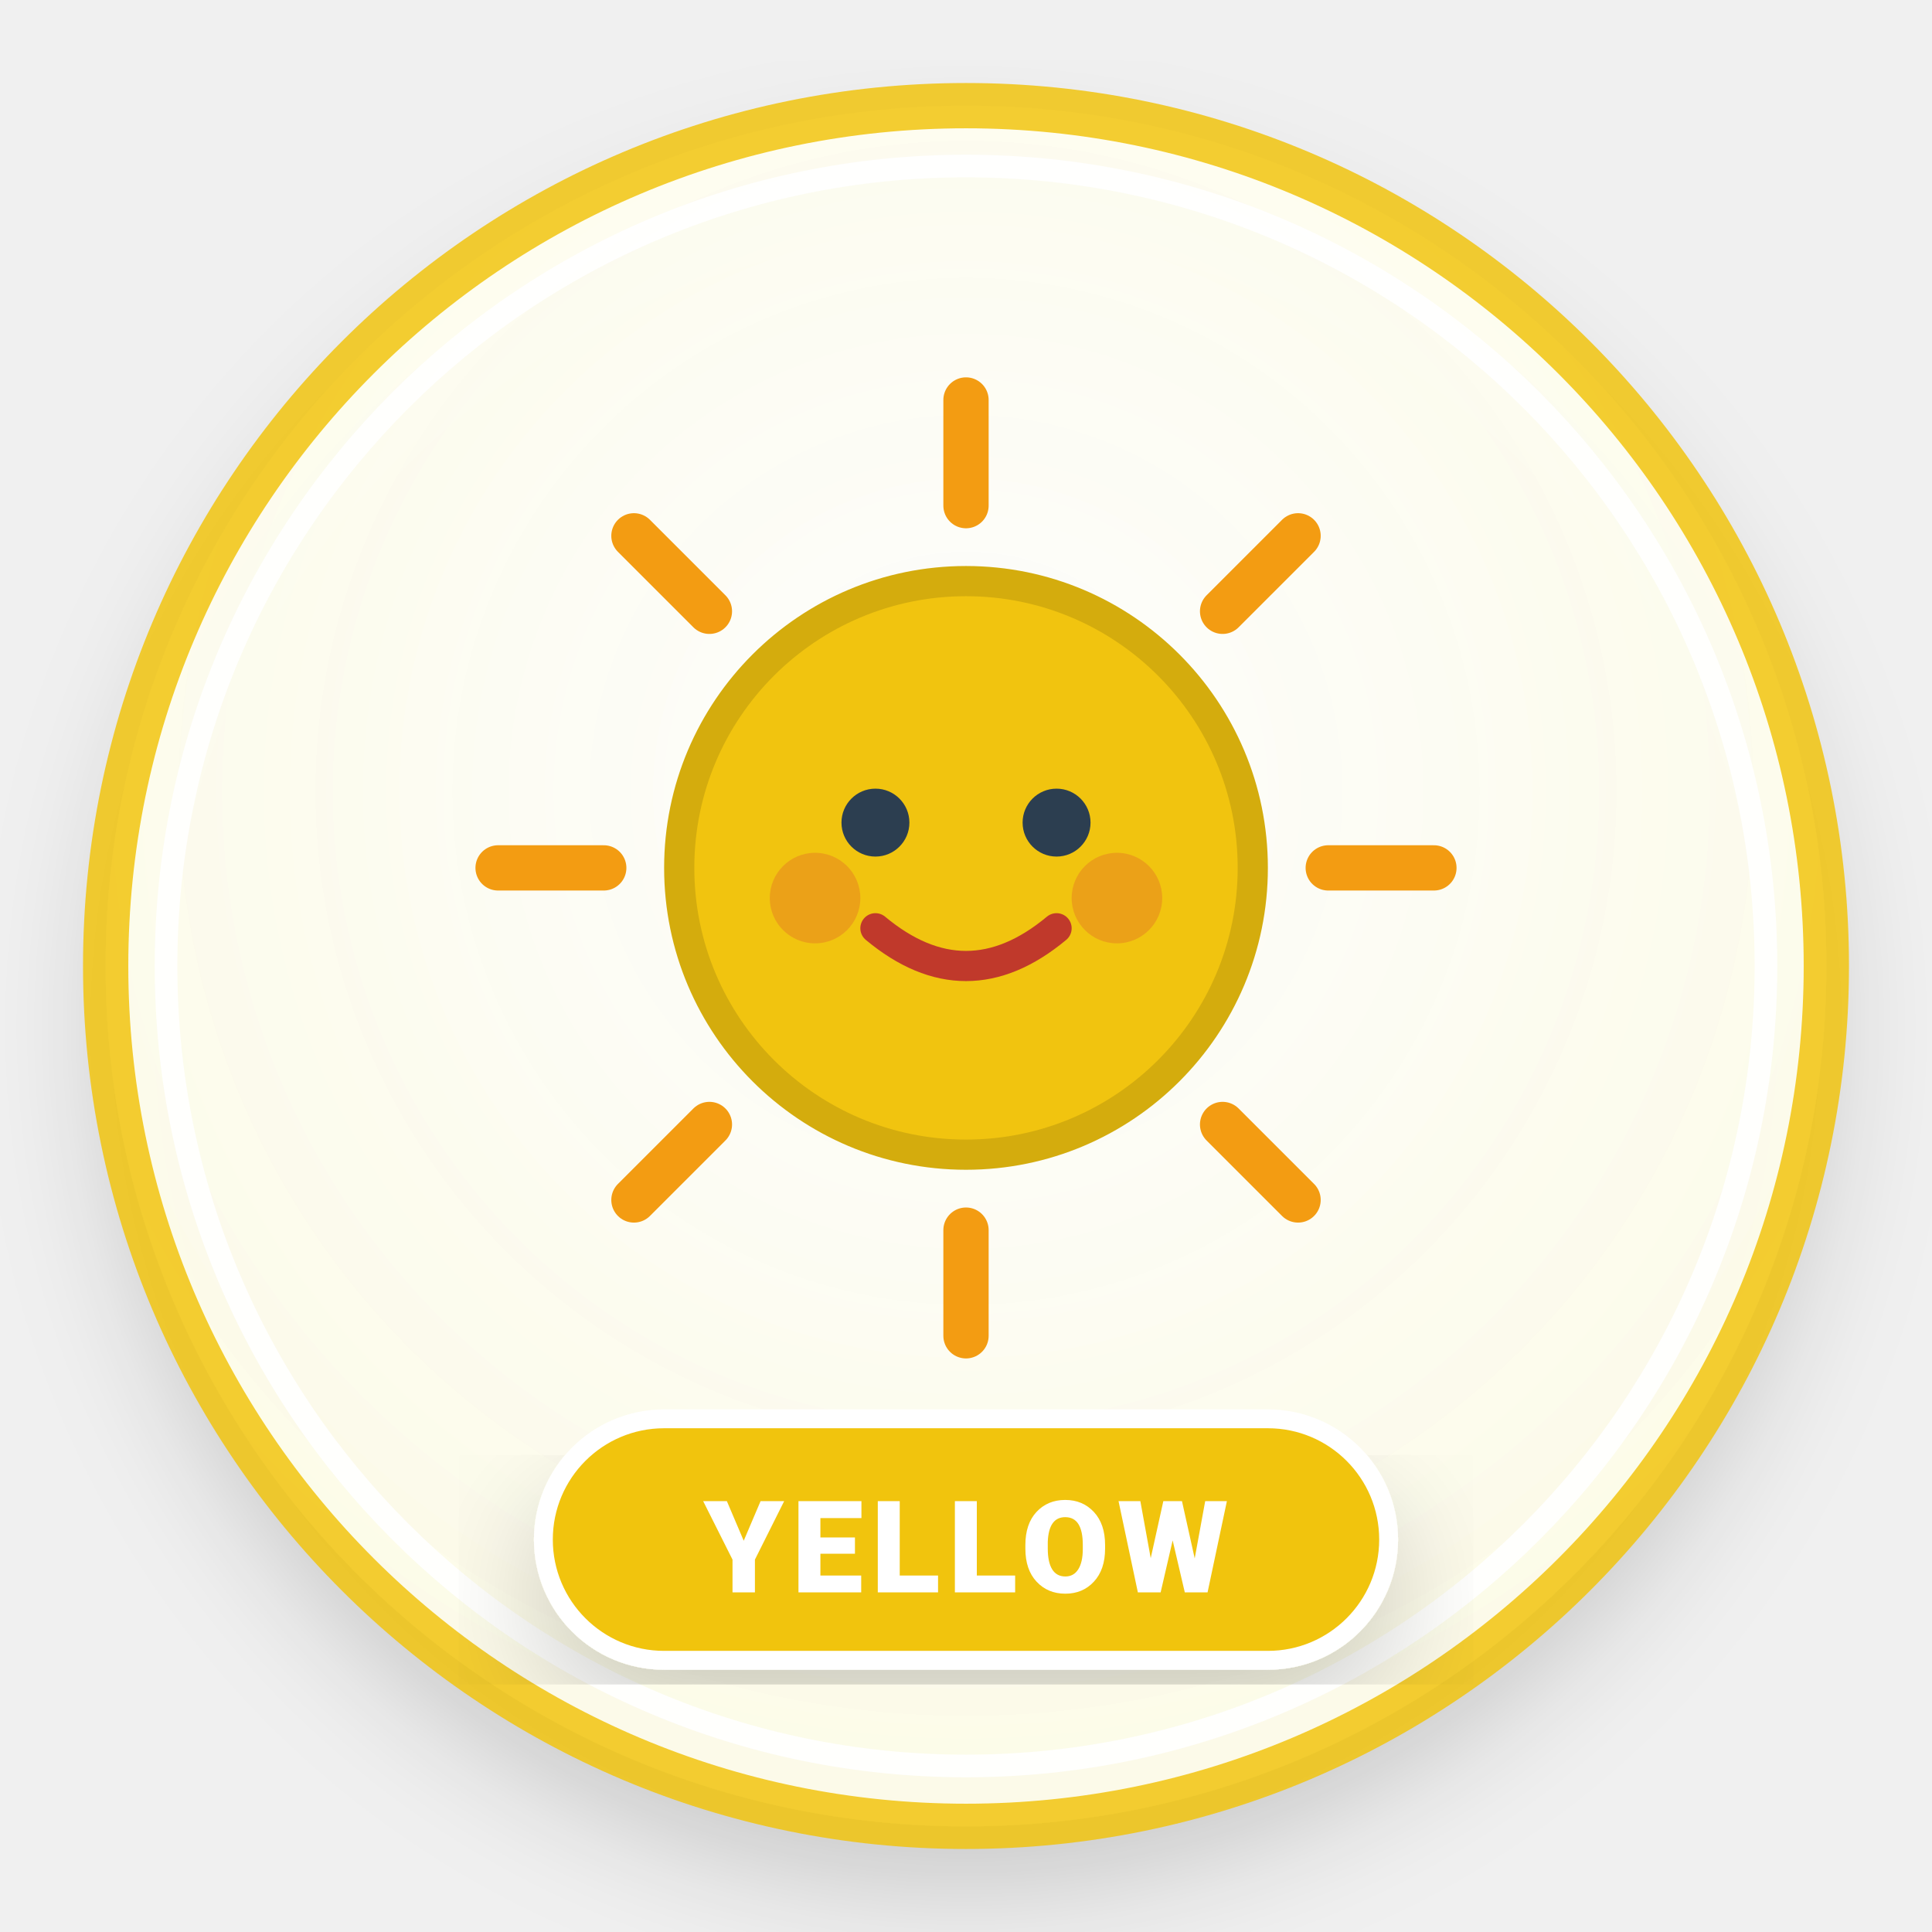
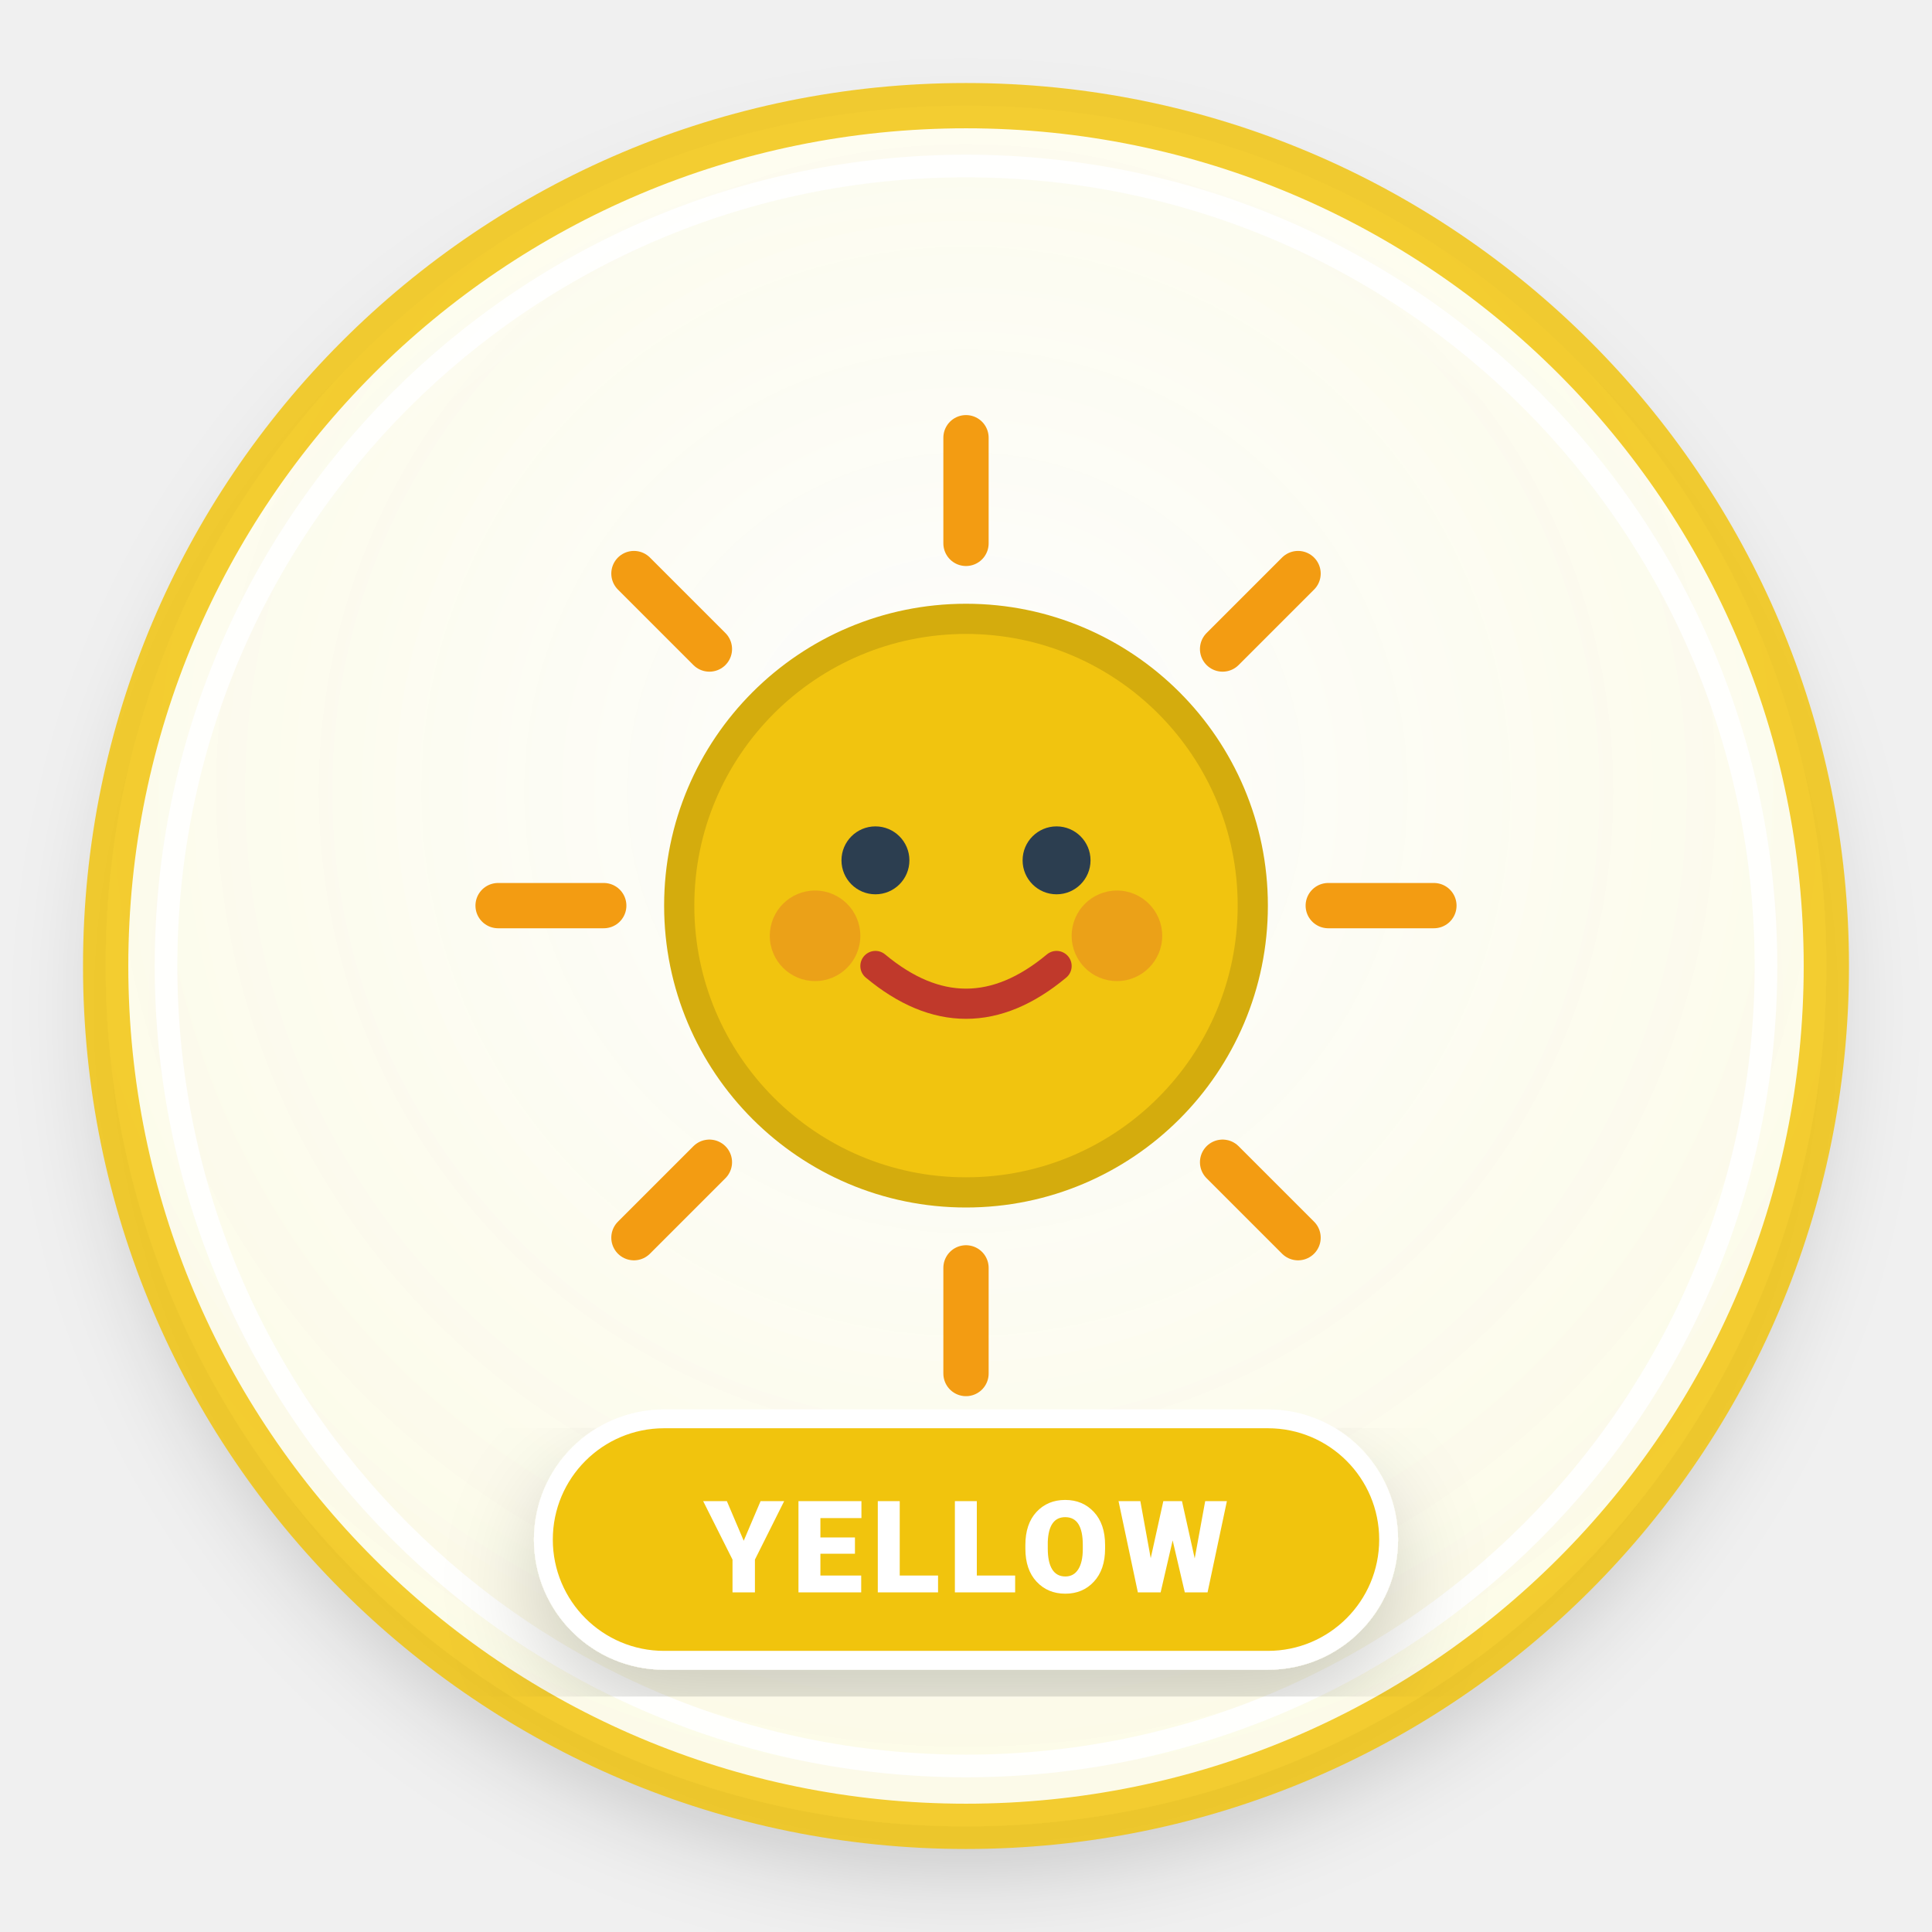
<svg xmlns="http://www.w3.org/2000/svg" viewBox="0 0 256 256" width="256" height="256">
  <defs>
-     <filter id="shadow" x="-10%" y="-10%" width="120%" height="120%">
-       <feDropShadow dx="0" dy="8" stdDeviation="8" flood-color="#000000" flood-opacity="0.18" />
+     <filter id="shadow_yellow" x="-15%" y="-15%" width="130%" height="130%">
+       <feDropShadow dx="0" dy="6" stdDeviation="6" flood-color="#000000" flood-opacity="0.18" />
    </filter>
    <radialGradient id="cardGlow_yellow" cx="50%" cy="40%" r="60%">
-       <stop offset="0%" stop-color="#FFFFFF" stop-opacity="0.95" />
+       <stop offset="0%" stop-color="#FFFFFF" stop-opacity="0.96" />
      <stop offset="100%" stop-color="#FEFDE8" stop-opacity="0.92" />
    </radialGradient>
  </defs>
-   <circle cx="128" cy="128" r="114" fill="url(#cardGlow_yellow)" filter="url(#shadow)" />
+   <circle cx="128" cy="128" r="114" fill="url(#cardGlow_yellow)" filter="url(#shadow_yellow)" />
  <circle cx="128" cy="128" r="114" fill="none" stroke="#F1C40F" stroke-width="6" opacity="0.85" />
  <circle cx="128" cy="128" r="106" fill="none" stroke="#FFFFFF" stroke-width="3" opacity="0.9" />
-   <g transform="translate(128, 115)">
+   <g transform="translate(128, 120)">
    <g stroke="#F39C12" stroke-width="6" stroke-linecap="round">
      <line x1="0" y1="-62" x2="0" y2="-48" />
      <line x1="0" y1="48" x2="0" y2="62" />
      <line x1="-62" y1="0" x2="-48" y2="0" />
      <line x1="48" y1="0" x2="62" y2="0" />
      <line x1="-44" y1="-44" x2="-34" y2="-34" />
      <line x1="34" y1="34" x2="44" y2="44" />
      <line x1="44" y1="-44" x2="34" y2="-34" />
      <line x1="-34" y1="34" x2="-44" y2="44" />
    </g>
    <circle cx="0" cy="0" r="38" fill="#F1C40F" stroke="#D4AC0D" stroke-width="4" />
    <circle cx="-12" cy="-6" r="4.5" fill="#2C3E50" />
    <circle cx="12" cy="-6" r="4.5" fill="#2C3E50" />
    <path d="M-12 8 Q0 18 12 8" fill="none" stroke="#C0392B" stroke-width="4" stroke-linecap="round" />
    <circle cx="-20" cy="4" r="6" fill="#E67E22" opacity="0.5" />
    <circle cx="20" cy="4" r="6" fill="#E67E22" opacity="0.5" />
  </g>
  <g transform="translate(128, 206)">
-     <rect x="-56" y="-18" width="112" height="32" rx="16" fill="#F1C40F" stroke="#FFFFFF" stroke-width="2.5" filter="url(#shadow)" />
+     <rect x="-56" y="-18" width="112" height="32" rx="16" fill="#F1C40F" stroke="#FFFFFF" stroke-width="2.5" filter="url(#shadow_yellow)" />
    <text x="0" y="5" font-family="-apple-system, BlinkMacSystemFont, 'Segoe UI', Roboto, 'Comic Sans MS', sans-serif" font-size="17" font-weight="800" fill="#FFFFFF" text-anchor="middle" letter-spacing="1">YELLOW</text>
  </g>
</svg>
